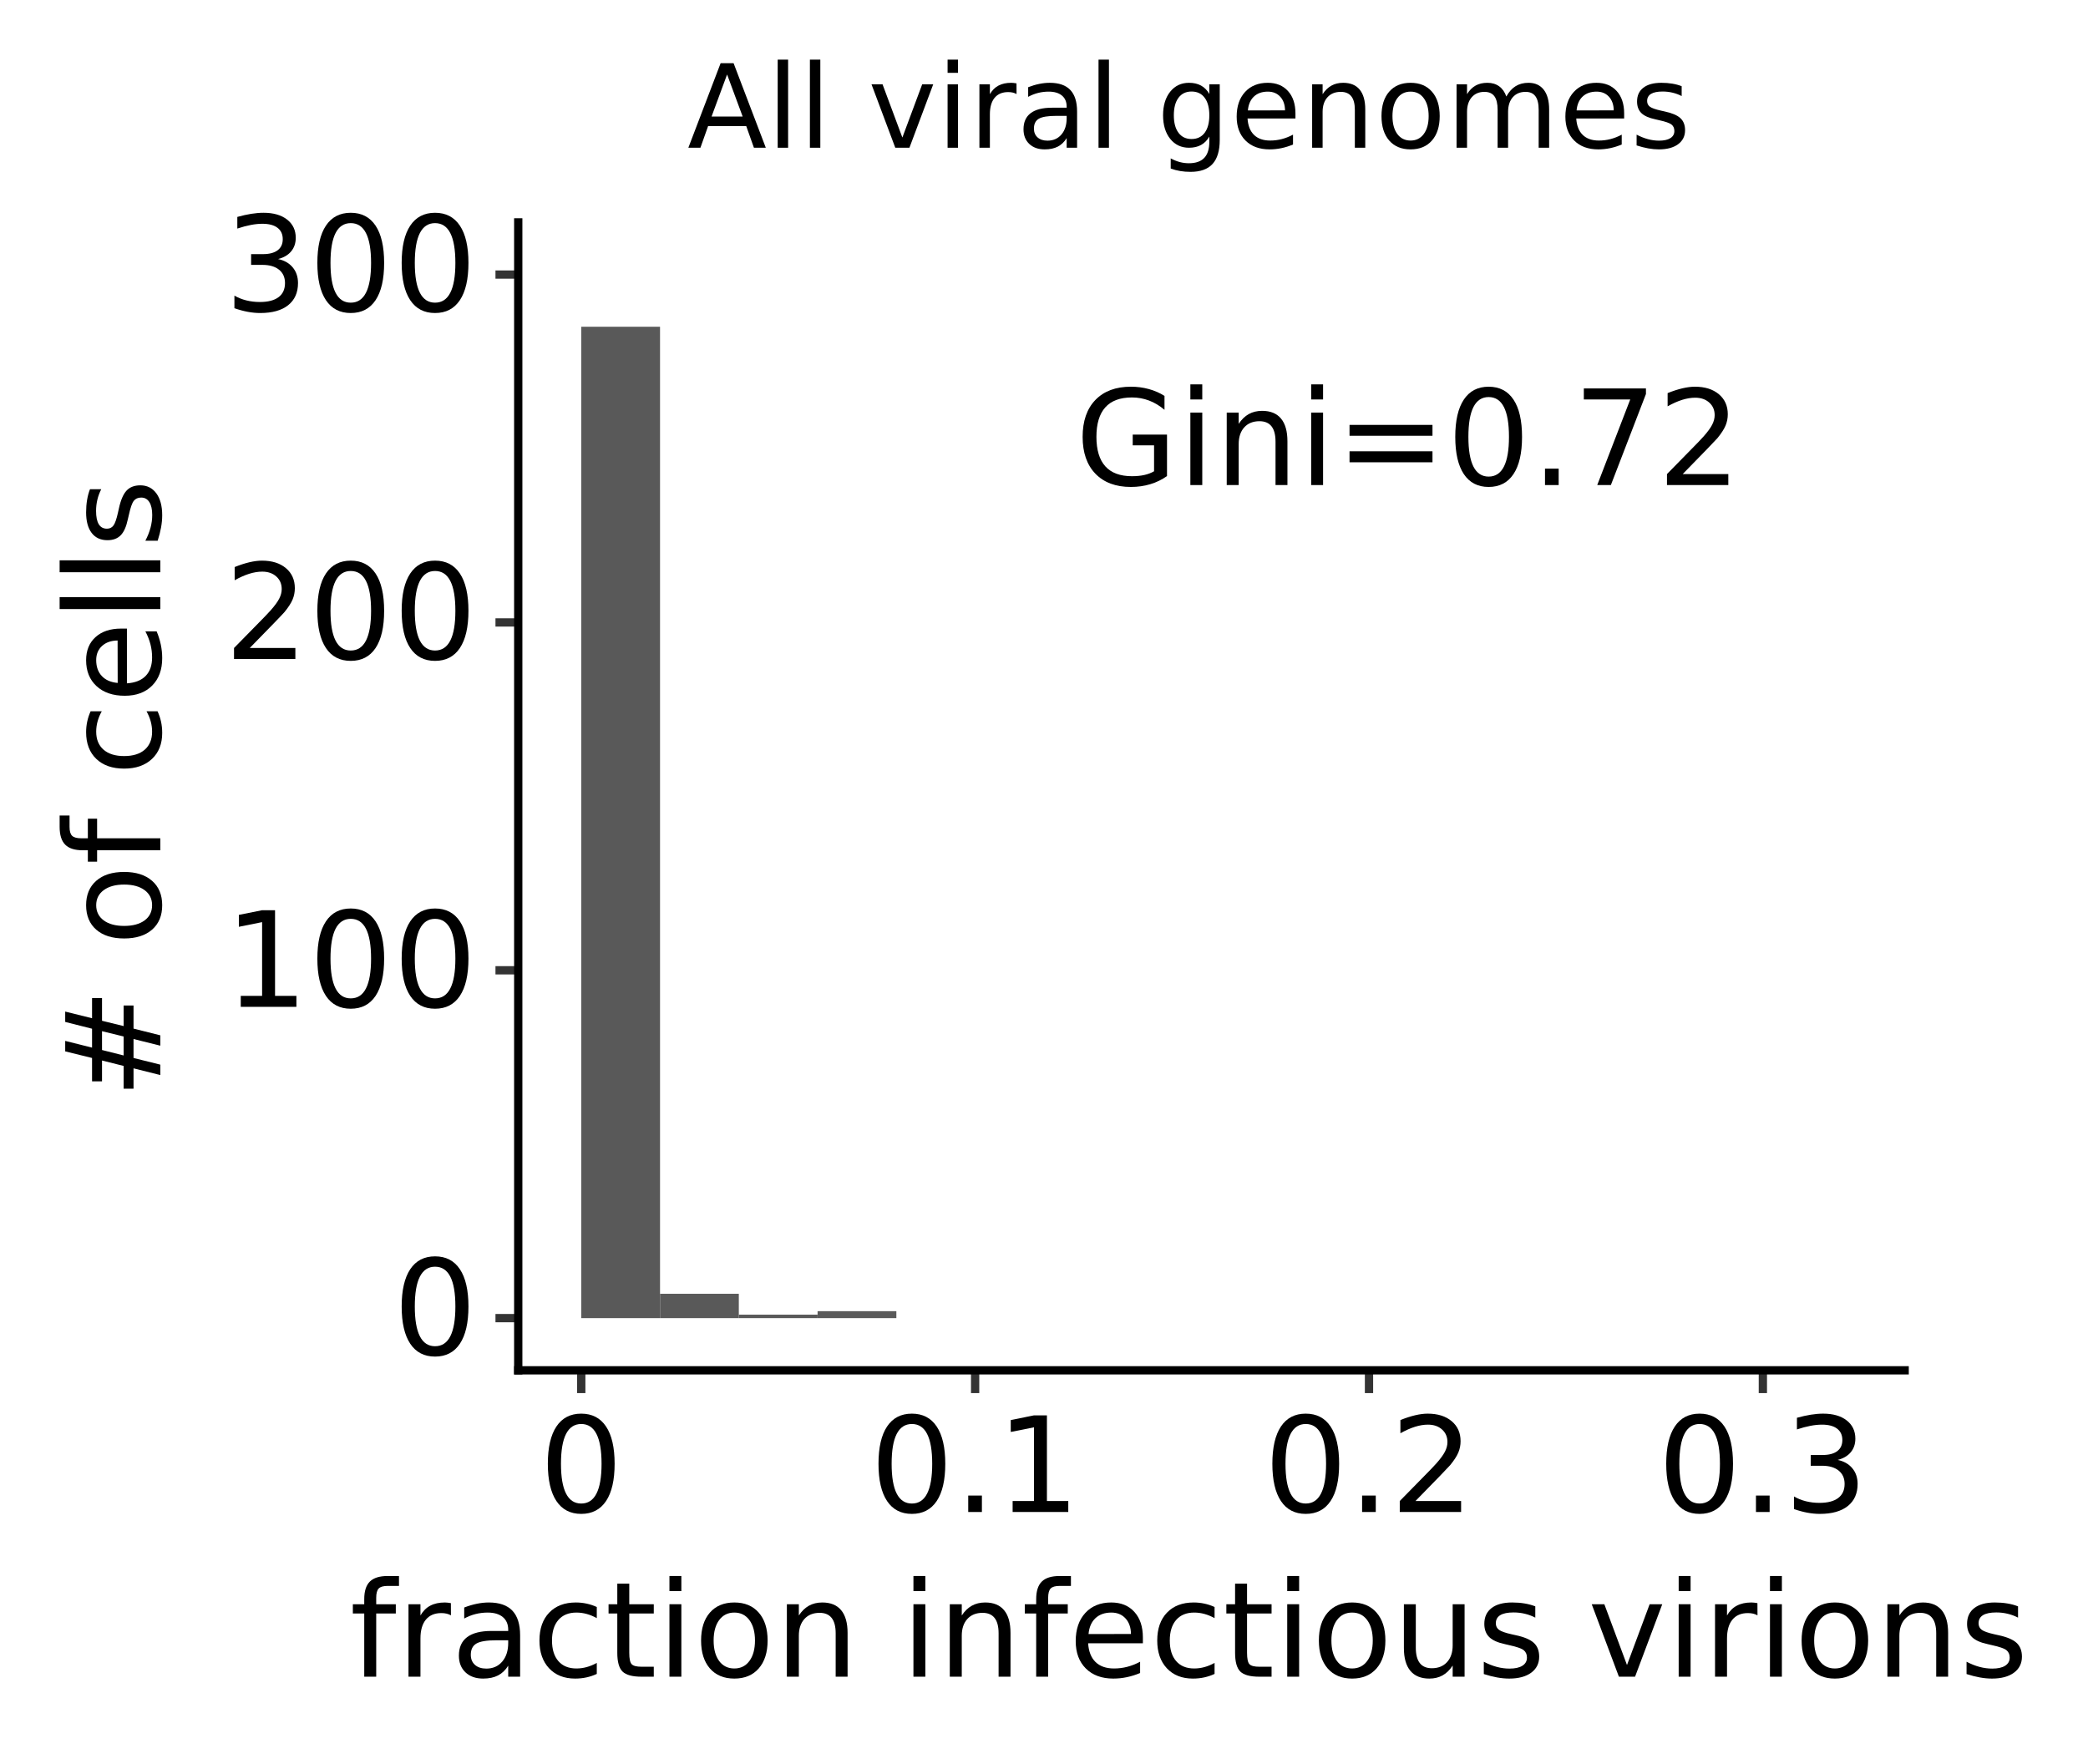
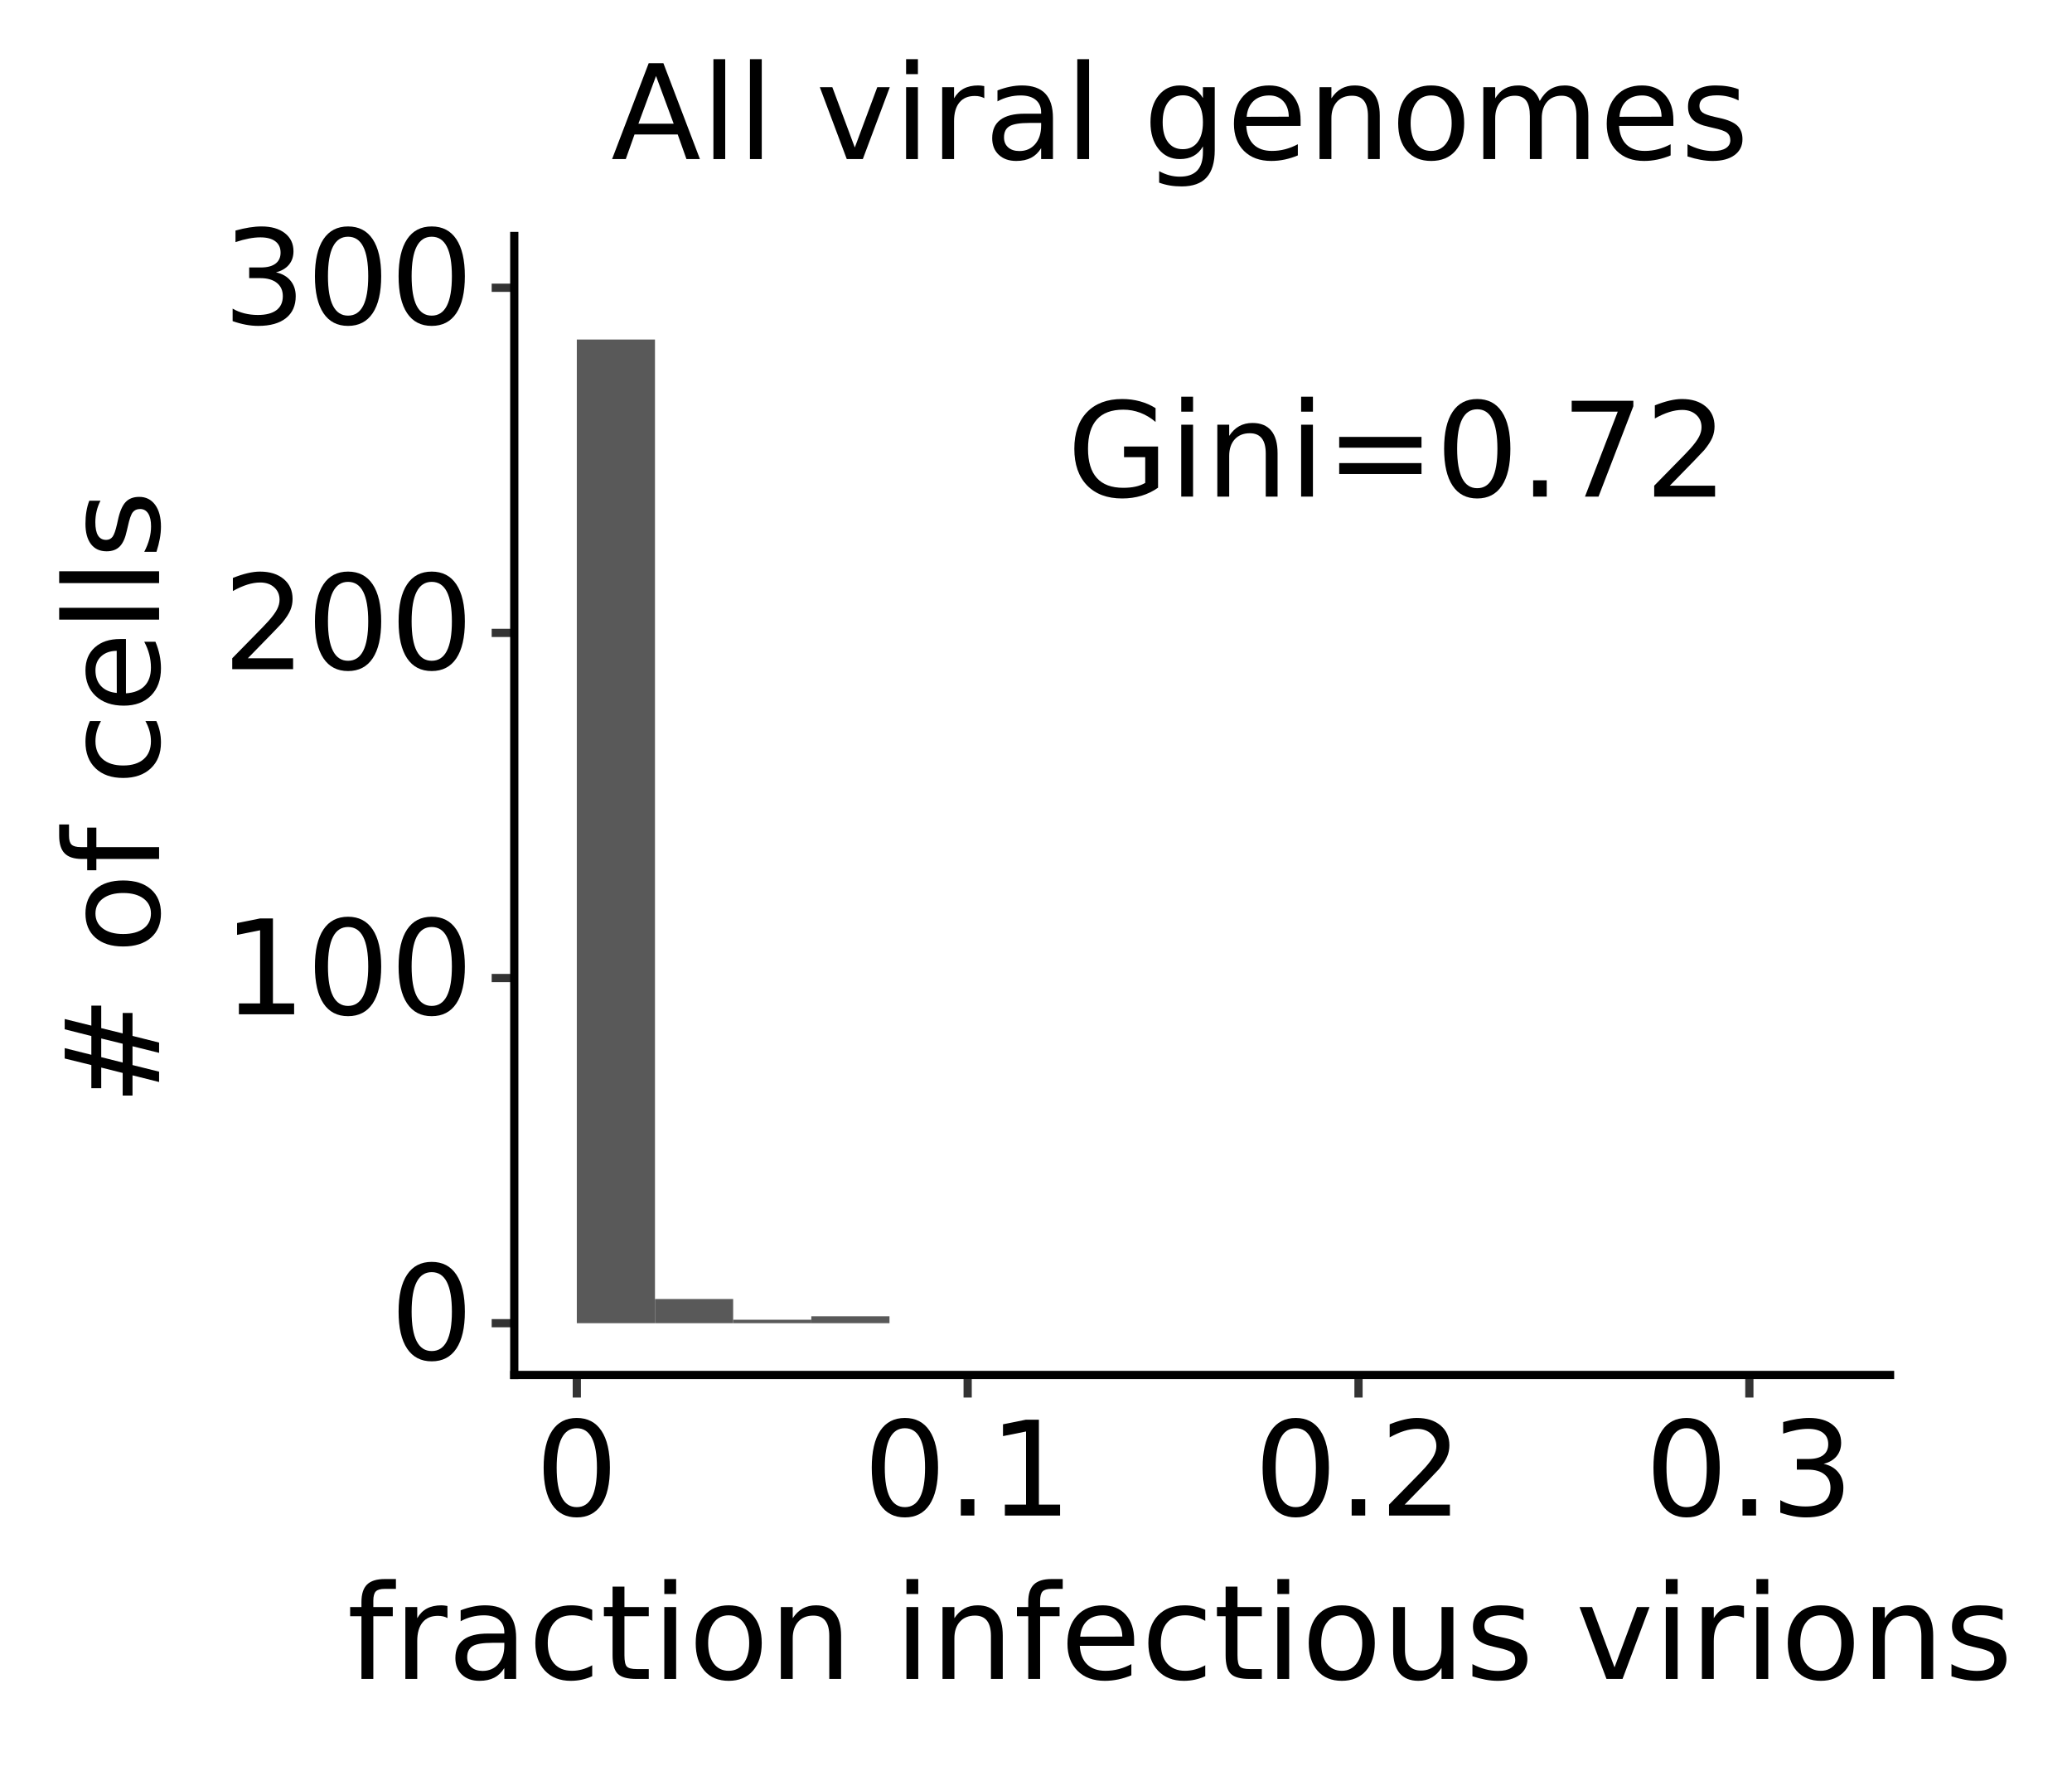
- <svg xmlns="http://www.w3.org/2000/svg" xmlns:xlink="http://www.w3.org/1999/xlink" width="252.113pt" height="212.971pt" viewBox="0 0 252.113 212.971" version="1.1">
+ <svg xmlns="http://www.w3.org/2000/svg" xmlns:xlink="http://www.w3.org/1999/xlink" width="252.113pt" height="214.836pt" viewBox="0 0 252.113 214.836" version="1.1">
  <defs>
    <style type="text/css">*{stroke-linejoin: round; stroke-linecap: butt}</style>
  </defs>
  <g id="figure_1">
    <g id="patch_1">
-       <path d="M 0 212.971  L 252.113 212.971  L 252.113 0  L 0 0  z " style="fill: #ffffff; stroke: #ffffff; stroke-linejoin: miter" />
+       <path d="M 0 214.836  L 252.113 214.836  L 252.113 0  L 0 0  z " style="fill: #ffffff; stroke: #ffffff; stroke-linejoin: miter" />
    </g>
    <g id="axes_1">
      <g id="patch_2">
-         <path d="M 62.575 165.451  L 229.975 165.451  L 229.975 26.851  L 62.575 26.851  z " style="fill: #ffffff" />
+         <path d="M 62.575 167.316  L 229.975 167.316  L 229.975 28.716  L 62.575 28.716  z " style="fill: #ffffff" />
      </g>
      <g id="matplotlib.axis_1">
        <g id="xtick_1">
          <g id="line2d_1">
-             <path d="M 70.184 165.451  " style="fill: none; stroke: #000000; stroke-width: 1.5" />
-             <defs>
-               <path id="m8b9c36b67c" d="M 0 0  L 0 2.75  " style="stroke: #333333" />
-             </defs>
-             <g>
-               <use xlink:href="#m8b9c36b67c" x="70.184" y="165.451" style="stroke: #333333" />
+             <path d="M 70.184 167.316  " style="fill: none; stroke: #000000; stroke-width: 1.5" />
+             <defs>
+               <path id="m869869d063" d="M 0 0  L 0 2.75  " style="stroke: #333333" />
+             </defs>
+             <g>
+               <use xlink:href="#m869869d063" x="70.184" y="167.316" style="stroke: #333333" />
            </g>
          </g>
          <g id="text_1">
-             <g transform="translate(65.09409 182.5587)scale(0.16 -0.16)">
+             <g transform="translate(65.09409 184.4231)scale(0.16 -0.16)">
              <defs>
                <path id="DejaVuSans-30" d="M 2034 4250  Q 1547 4250 1301 3770  Q 1056 3291 1056 2328  Q 1056 1369 1301 889  Q 1547 409 2034 409  Q 2525 409 2770 889  Q 3016 1369 3016 2328  Q 3016 3291 2770 3770  Q 2525 4250 2034 4250  z M 2034 4750  Q 2819 4750 3233 4129  Q 3647 3509 3647 2328  Q 3647 1150 3233 529  Q 2819 -91 2034 -91  Q 1250 -91 836 529  Q 422 1150 422 2328  Q 422 3509 836 4129  Q 1250 4750 2034 4750  z " transform="scale(0.015625)" />
              </defs>
              <use xlink:href="#DejaVuSans-30" />
            </g>
          </g>
        </g>
        <g id="xtick_2">
          <g id="line2d_2">
-             <path d="M 117.741 165.451  " style="fill: none; stroke: #000000; stroke-width: 1.5" />
-             <g>
-               <use xlink:href="#m8b9c36b67c" x="117.741" y="165.451" style="stroke: #333333" />
+             <path d="M 117.741 167.316  " style="fill: none; stroke: #000000; stroke-width: 1.5" />
+             <g>
+               <use xlink:href="#m869869d063" x="117.741" y="167.316" style="stroke: #333333" />
            </g>
          </g>
          <g id="text_2">
-             <g transform="translate(105.0184 182.5587)scale(0.16 -0.16)">
+             <g transform="translate(105.0184 184.4231)scale(0.16 -0.16)">
              <defs>
                <path id="DejaVuSans-2e" d="M 684 794  L 1344 794  L 1344 0  L 684 0  L 684 794  z " transform="scale(0.015625)" />
                <path id="DejaVuSans-31" d="M 794 531  L 1825 531  L 1825 4091  L 703 3866  L 703 4441  L 1819 4666  L 2450 4666  L 2450 531  L 3481 531  L 3481 0  L 794 0  L 794 531  z " transform="scale(0.015625)" />
              </defs>
              <use xlink:href="#DejaVuSans-30" />
              <use xlink:href="#DejaVuSans-2e" x="63.623" />
              <use xlink:href="#DejaVuSans-31" x="95.41" />
            </g>
          </g>
        </g>
        <g id="xtick_3">
          <g id="line2d_3">
-             <path d="M 165.298 165.451  " style="fill: none; stroke: #000000; stroke-width: 1.5" />
-             <g>
-               <use xlink:href="#m8b9c36b67c" x="165.298" y="165.451" style="stroke: #333333" />
+             <path d="M 165.298 167.316  " style="fill: none; stroke: #000000; stroke-width: 1.5" />
+             <g>
+               <use xlink:href="#m869869d063" x="165.298" y="167.316" style="stroke: #333333" />
            </g>
          </g>
          <g id="text_3">
-             <g transform="translate(152.5752 182.5587)scale(0.16 -0.16)">
+             <g transform="translate(152.5752 184.4231)scale(0.16 -0.16)">
              <defs>
                <path id="DejaVuSans-32" d="M 1228 531  L 3431 531  L 3431 0  L 469 0  L 469 531  Q 828 903 1448 1529  Q 2069 2156 2228 2338  Q 2531 2678 2651 2914  Q 2772 3150 2772 3378  Q 2772 3750 2511 3984  Q 2250 4219 1831 4219  Q 1534 4219 1204 4116  Q 875 4013 500 3803  L 500 4441  Q 881 4594 1212 4672  Q 1544 4750 1819 4750  Q 2544 4750 2975 4387  Q 3406 4025 3406 3419  Q 3406 3131 3298 2873  Q 3191 2616 2906 2266  Q 2828 2175 2409 1742  Q 1991 1309 1228 531  z " transform="scale(0.015625)" />
              </defs>
              <use xlink:href="#DejaVuSans-30" />
              <use xlink:href="#DejaVuSans-2e" x="63.623" />
              <use xlink:href="#DejaVuSans-32" x="95.41" />
            </g>
          </g>
        </g>
        <g id="xtick_4">
          <g id="line2d_4">
-             <path d="M 212.855 165.451  " style="fill: none; stroke: #000000; stroke-width: 1.5" />
-             <g>
-               <use xlink:href="#m8b9c36b67c" x="212.855" y="165.451" style="stroke: #333333" />
+             <path d="M 212.855 167.316  " style="fill: none; stroke: #000000; stroke-width: 1.5" />
+             <g>
+               <use xlink:href="#m869869d063" x="212.855" y="167.316" style="stroke: #333333" />
            </g>
          </g>
          <g id="text_4">
-             <g transform="translate(200.132 182.5587)scale(0.16 -0.16)">
+             <g transform="translate(200.132 184.4231)scale(0.16 -0.16)">
              <defs>
                <path id="DejaVuSans-33" d="M 2597 2516  Q 3050 2419 3304 2112  Q 3559 1806 3559 1356  Q 3559 666 3084 287  Q 2609 -91 1734 -91  Q 1441 -91 1130 -33  Q 819 25 488 141  L 488 750  Q 750 597 1062 519  Q 1375 441 1716 441  Q 2309 441 2620 675  Q 2931 909 2931 1356  Q 2931 1769 2642 2001  Q 2353 2234 1838 2234  L 1294 2234  L 1294 2753  L 1863 2753  Q 2328 2753 2575 2939  Q 2822 3125 2822 3475  Q 2822 3834 2567 4026  Q 2313 4219 1838 4219  Q 1578 4219 1281 4162  Q 984 4106 628 3988  L 628 4550  Q 988 4650 1302 4700  Q 1616 4750 1894 4750  Q 2613 4750 3031 4423  Q 3450 4097 3450 3541  Q 3450 3153 3228 2886  Q 3006 2619 2597 2516  z " transform="scale(0.015625)" />
              </defs>
              <use xlink:href="#DejaVuSans-30" />
              <use xlink:href="#DejaVuSans-2e" x="63.623" />
              <use xlink:href="#DejaVuSans-33" x="95.41" />
            </g>
          </g>
        </g>
        <g id="xtick_5" />
        <g id="xtick_6" />
        <g id="xtick_7" />
        <g id="text_5">
-           <g transform="translate(42.2375 202.4437)scale(0.16 -0.16)">
+           <g transform="translate(42.2375 204.3081)scale(0.16 -0.16)">
            <defs>
              <path id="DejaVuSans-66" d="M 2375 4863  L 2375 4384  L 1825 4384  Q 1516 4384 1395 4259  Q 1275 4134 1275 3809  L 1275 3500  L 2222 3500  L 2222 3053  L 1275 3053  L 1275 0  L 697 0  L 697 3053  L 147 3053  L 147 3500  L 697 3500  L 697 3744  Q 697 4328 969 4595  Q 1241 4863 1831 4863  L 2375 4863  z " transform="scale(0.015625)" />
              <path id="DejaVuSans-72" d="M 2631 2963  Q 2534 3019 2420 3045  Q 2306 3072 2169 3072  Q 1681 3072 1420 2755  Q 1159 2438 1159 1844  L 1159 0  L 581 0  L 581 3500  L 1159 3500  L 1159 2956  Q 1341 3275 1631 3429  Q 1922 3584 2338 3584  Q 2397 3584 2469 3576  Q 2541 3569 2628 3553  L 2631 2963  z " transform="scale(0.015625)" />
              <path id="DejaVuSans-61" d="M 2194 1759  Q 1497 1759 1228 1600  Q 959 1441 959 1056  Q 959 750 1161 570  Q 1363 391 1709 391  Q 2188 391 2477 730  Q 2766 1069 2766 1631  L 2766 1759  L 2194 1759  z M 3341 1997  L 3341 0  L 2766 0  L 2766 531  Q 2569 213 2275 61  Q 1981 -91 1556 -91  Q 1019 -91 701 211  Q 384 513 384 1019  Q 384 1609 779 1909  Q 1175 2209 1959 2209  L 2766 2209  L 2766 2266  Q 2766 2663 2505 2880  Q 2244 3097 1772 3097  Q 1472 3097 1187 3025  Q 903 2953 641 2809  L 641 3341  Q 956 3463 1253 3523  Q 1550 3584 1831 3584  Q 2591 3584 2966 3190  Q 3341 2797 3341 1997  z " transform="scale(0.015625)" />
              <path id="DejaVuSans-63" d="M 3122 3366  L 3122 2828  Q 2878 2963 2633 3030  Q 2388 3097 2138 3097  Q 1578 3097 1268 2742  Q 959 2388 959 1747  Q 959 1106 1268 751  Q 1578 397 2138 397  Q 2388 397 2633 464  Q 2878 531 3122 666  L 3122 134  Q 2881 22 2623 -34  Q 2366 -91 2075 -91  Q 1284 -91 818 406  Q 353 903 353 1747  Q 353 2603 823 3093  Q 1294 3584 2113 3584  Q 2378 3584 2631 3529  Q 2884 3475 3122 3366  z " transform="scale(0.015625)" />
              <path id="DejaVuSans-74" d="M 1172 4494  L 1172 3500  L 2356 3500  L 2356 3053  L 1172 3053  L 1172 1153  Q 1172 725 1289 603  Q 1406 481 1766 481  L 2356 481  L 2356 0  L 1766 0  Q 1100 0 847 248  Q 594 497 594 1153  L 594 3053  L 172 3053  L 172 3500  L 594 3500  L 594 4494  L 1172 4494  z " transform="scale(0.015625)" />
              <path id="DejaVuSans-69" d="M 603 3500  L 1178 3500  L 1178 0  L 603 0  L 603 3500  z M 603 4863  L 1178 4863  L 1178 4134  L 603 4134  L 603 4863  z " transform="scale(0.015625)" />
              <path id="DejaVuSans-6f" d="M 1959 3097  Q 1497 3097 1228 2736  Q 959 2375 959 1747  Q 959 1119 1226 758  Q 1494 397 1959 397  Q 2419 397 2687 759  Q 2956 1122 2956 1747  Q 2956 2369 2687 2733  Q 2419 3097 1959 3097  z M 1959 3584  Q 2709 3584 3137 3096  Q 3566 2609 3566 1747  Q 3566 888 3137 398  Q 2709 -91 1959 -91  Q 1206 -91 779 398  Q 353 888 353 1747  Q 353 2609 779 3096  Q 1206 3584 1959 3584  z " transform="scale(0.015625)" />
              <path id="DejaVuSans-6e" d="M 3513 2113  L 3513 0  L 2938 0  L 2938 2094  Q 2938 2591 2744 2837  Q 2550 3084 2163 3084  Q 1697 3084 1428 2787  Q 1159 2491 1159 1978  L 1159 0  L 581 0  L 581 3500  L 1159 3500  L 1159 2956  Q 1366 3272 1645 3428  Q 1925 3584 2291 3584  Q 2894 3584 3203 3211  Q 3513 2838 3513 2113  z " transform="scale(0.015625)" />
              <path id="DejaVuSans-20" transform="scale(0.015625)" />
              <path id="DejaVuSans-65" d="M 3597 1894  L 3597 1613  L 953 1613  Q 991 1019 1311 708  Q 1631 397 2203 397  Q 2534 397 2845 478  Q 3156 559 3463 722  L 3463 178  Q 3153 47 2828 -22  Q 2503 -91 2169 -91  Q 1331 -91 842 396  Q 353 884 353 1716  Q 353 2575 817 3079  Q 1281 3584 2069 3584  Q 2775 3584 3186 3129  Q 3597 2675 3597 1894  z M 3022 2063  Q 3016 2534 2758 2815  Q 2500 3097 2075 3097  Q 1594 3097 1305 2825  Q 1016 2553 972 2059  L 3022 2063  z " transform="scale(0.015625)" />
              <path id="DejaVuSans-75" d="M 544 1381  L 544 3500  L 1119 3500  L 1119 1403  Q 1119 906 1312 657  Q 1506 409 1894 409  Q 2359 409 2629 706  Q 2900 1003 2900 1516  L 2900 3500  L 3475 3500  L 3475 0  L 2900 0  L 2900 538  Q 2691 219 2414 64  Q 2138 -91 1772 -91  Q 1169 -91 856 284  Q 544 659 544 1381  z M 1991 3584  L 1991 3584  z " transform="scale(0.015625)" />
              <path id="DejaVuSans-73" d="M 2834 3397  L 2834 2853  Q 2591 2978 2328 3040  Q 2066 3103 1784 3103  Q 1356 3103 1142 2972  Q 928 2841 928 2578  Q 928 2378 1081 2264  Q 1234 2150 1697 2047  L 1894 2003  Q 2506 1872 2764 1633  Q 3022 1394 3022 966  Q 3022 478 2636 193  Q 2250 -91 1575 -91  Q 1294 -91 989 -36  Q 684 19 347 128  L 347 722  Q 666 556 975 473  Q 1284 391 1588 391  Q 1994 391 2212 530  Q 2431 669 2431 922  Q 2431 1156 2273 1281  Q 2116 1406 1581 1522  L 1381 1569  Q 847 1681 609 1914  Q 372 2147 372 2553  Q 372 3047 722 3315  Q 1072 3584 1716 3584  Q 2034 3584 2315 3537  Q 2597 3491 2834 3397  z " transform="scale(0.015625)" />
              <path id="DejaVuSans-76" d="M 191 3500  L 800 3500  L 1894 563  L 2988 3500  L 3597 3500  L 2284 0  L 1503 0  L 191 3500  z " transform="scale(0.015625)" />
            </defs>
            <use xlink:href="#DejaVuSans-66" />
            <use xlink:href="#DejaVuSans-72" x="35.205" />
            <use xlink:href="#DejaVuSans-61" x="76.318" />
            <use xlink:href="#DejaVuSans-63" x="137.598" />
            <use xlink:href="#DejaVuSans-74" x="192.578" />
            <use xlink:href="#DejaVuSans-69" x="231.787" />
            <use xlink:href="#DejaVuSans-6f" x="259.57" />
            <use xlink:href="#DejaVuSans-6e" x="320.752" />
            <use xlink:href="#DejaVuSans-20" x="384.131" />
            <use xlink:href="#DejaVuSans-69" x="415.918" />
            <use xlink:href="#DejaVuSans-6e" x="443.701" />
            <use xlink:href="#DejaVuSans-66" x="507.08" />
            <use xlink:href="#DejaVuSans-65" x="542.285" />
            <use xlink:href="#DejaVuSans-63" x="603.809" />
            <use xlink:href="#DejaVuSans-74" x="658.789" />
            <use xlink:href="#DejaVuSans-69" x="697.998" />
            <use xlink:href="#DejaVuSans-6f" x="725.781" />
            <use xlink:href="#DejaVuSans-75" x="786.963" />
            <use xlink:href="#DejaVuSans-73" x="850.342" />
            <use xlink:href="#DejaVuSans-20" x="902.441" />
            <use xlink:href="#DejaVuSans-76" x="934.229" />
            <use xlink:href="#DejaVuSans-69" x="993.408" />
            <use xlink:href="#DejaVuSans-72" x="1021.191" />
            <use xlink:href="#DejaVuSans-69" x="1062.305" />
            <use xlink:href="#DejaVuSans-6f" x="1090.088" />
            <use xlink:href="#DejaVuSans-6e" x="1151.27" />
            <use xlink:href="#DejaVuSans-73" x="1214.648" />
          </g>
        </g>
      </g>
      <g id="matplotlib.axis_2">
        <g id="ytick_1">
          <g id="line2d_5">
-             <path d="M 62.575 159.151  " style="fill: none; stroke: #000000; stroke-width: 1.5" />
-             <defs>
-               <path id="mdc0a50fc82" d="M 0 0  L -2.75 0  " style="stroke: #333333" />
-             </defs>
-             <g>
-               <use xlink:href="#mdc0a50fc82" x="62.575" y="159.151" style="stroke: #333333" />
+             <path d="M 62.575 161.016  " style="fill: none; stroke: #000000; stroke-width: 1.5" />
+             <defs>
+               <path id="m5722730b57" d="M 0 0  L -2.75 0  " style="stroke: #333333" />
+             </defs>
+             <g>
+               <use xlink:href="#m5722730b57" x="62.575" y="161.016" style="stroke: #333333" />
            </g>
          </g>
          <g id="text_6">
-             <g transform="translate(47.445 163.5662)scale(0.16 -0.16)">
+             <g transform="translate(47.445 165.4306)scale(0.16 -0.16)">
              <use xlink:href="#DejaVuSans-30" />
            </g>
          </g>
        </g>
        <g id="ytick_2">
          <g id="line2d_6">
-             <path d="M 62.575 117.151  " style="fill: none; stroke: #000000; stroke-width: 1.5" />
-             <g>
-               <use xlink:href="#mdc0a50fc82" x="62.575" y="117.151" style="stroke: #333333" />
+             <path d="M 62.575 119.016  " style="fill: none; stroke: #000000; stroke-width: 1.5" />
+             <g>
+               <use xlink:href="#m5722730b57" x="62.575" y="119.016" style="stroke: #333333" />
            </g>
          </g>
          <g id="text_7">
-             <g transform="translate(27.085 121.5662)scale(0.16 -0.16)">
+             <g transform="translate(27.085 123.4306)scale(0.16 -0.16)">
              <use xlink:href="#DejaVuSans-31" />
              <use xlink:href="#DejaVuSans-30" x="63.623" />
              <use xlink:href="#DejaVuSans-30" x="127.246" />
            </g>
          </g>
        </g>
        <g id="ytick_3">
          <g id="line2d_7">
-             <path d="M 62.575 75.151  " style="fill: none; stroke: #000000; stroke-width: 1.5" />
-             <g>
-               <use xlink:href="#mdc0a50fc82" x="62.575" y="75.151" style="stroke: #333333" />
+             <path d="M 62.575 77.016  " style="fill: none; stroke: #000000; stroke-width: 1.5" />
+             <g>
+               <use xlink:href="#m5722730b57" x="62.575" y="77.016" style="stroke: #333333" />
            </g>
          </g>
          <g id="text_8">
-             <g transform="translate(27.085 79.56615)scale(0.16 -0.16)">
+             <g transform="translate(27.085 81.4306)scale(0.16 -0.16)">
              <use xlink:href="#DejaVuSans-32" />
              <use xlink:href="#DejaVuSans-30" x="63.623" />
              <use xlink:href="#DejaVuSans-30" x="127.246" />
            </g>
          </g>
        </g>
        <g id="ytick_4">
          <g id="line2d_8">
-             <path d="M 62.575 33.151  " style="fill: none; stroke: #000000; stroke-width: 1.5" />
-             <g>
-               <use xlink:href="#mdc0a50fc82" x="62.575" y="33.151" style="stroke: #333333" />
+             <path d="M 62.575 35.016  " style="fill: none; stroke: #000000; stroke-width: 1.5" />
+             <g>
+               <use xlink:href="#m5722730b57" x="62.575" y="35.016" style="stroke: #333333" />
            </g>
          </g>
          <g id="text_9">
-             <g transform="translate(27.085 37.56615)scale(0.16 -0.16)">
+             <g transform="translate(27.085 39.4306)scale(0.16 -0.16)">
              <use xlink:href="#DejaVuSans-33" />
              <use xlink:href="#DejaVuSans-30" x="63.623" />
              <use xlink:href="#DejaVuSans-30" x="127.246" />
            </g>
          </g>
        </g>
        <g id="ytick_5" />
        <g id="ytick_6" />
        <g id="ytick_7" />
        <g id="text_10">
-           <g transform="translate(19.3575 132.6849)rotate(-90)scale(0.16 -0.16)">
+           <g transform="translate(19.3575 134.5494)rotate(-90)scale(0.16 -0.16)">
            <defs>
              <path id="DejaVuSans-23" d="M 3272 2816  L 2363 2816  L 2100 1772  L 3016 1772  L 3272 2816  z M 2803 4594  L 2478 3297  L 3391 3297  L 3719 4594  L 4219 4594  L 3897 3297  L 4872 3297  L 4872 2816  L 3775 2816  L 3519 1772  L 4513 1772  L 4513 1294  L 3397 1294  L 3072 0  L 2572 0  L 2894 1294  L 1978 1294  L 1656 0  L 1153 0  L 1478 1294  L 494 1294  L 494 1772  L 1594 1772  L 1856 2816  L 850 2816  L 850 3297  L 1978 3297  L 2297 4594  L 2803 4594  z " transform="scale(0.015625)" />
              <path id="DejaVuSans-6c" d="M 603 4863  L 1178 4863  L 1178 0  L 603 0  L 603 4863  z " transform="scale(0.015625)" />
            </defs>
            <use xlink:href="#DejaVuSans-23" />
            <use xlink:href="#DejaVuSans-20" x="83.789" />
            <use xlink:href="#DejaVuSans-6f" x="115.576" />
            <use xlink:href="#DejaVuSans-66" x="176.758" />
            <use xlink:href="#DejaVuSans-20" x="211.963" />
            <use xlink:href="#DejaVuSans-63" x="243.75" />
            <use xlink:href="#DejaVuSans-65" x="298.73" />
            <use xlink:href="#DejaVuSans-6c" x="360.254" />
            <use xlink:href="#DejaVuSans-6c" x="388.037" />
            <use xlink:href="#DejaVuSans-73" x="415.82" />
          </g>
        </g>
      </g>
      <g id="PolyCollection_1">
-         <path d="M 70.184 159.151  L 70.184 39.451  L 79.695 39.451  L 79.695 159.151  z " clip-path="url(#p51e1e30cb3)" style="fill: #595959" />
-         <path d="M 79.695 159.151  L 79.695 156.211  L 89.207 156.211  L 89.207 159.151  z " clip-path="url(#p51e1e30cb3)" style="fill: #595959" />
-         <path d="M 89.207 159.151  L 89.207 158.731  L 98.718 158.731  L 98.718 159.151  z " clip-path="url(#p51e1e30cb3)" style="fill: #595959" />
-         <path d="M 98.718 159.151  L 98.718 158.311  L 108.23 158.311  L 108.23 159.151  z " clip-path="url(#p51e1e30cb3)" style="fill: #595959" />
-         <path d="M 108.23 159.151  L 108.23 159.151  L 117.741 159.151  L 117.741 159.151  z " clip-path="url(#p51e1e30cb3)" style="fill: #595959" />
-         <path d="M 117.741 159.151  L 117.741 159.151  L 127.252 159.151  L 127.252 159.151  z " clip-path="url(#p51e1e30cb3)" style="fill: #595959" />
-         <path d="M 127.252 159.151  L 127.252 159.151  L 136.764 159.151  L 136.764 159.151  z " clip-path="url(#p51e1e30cb3)" style="fill: #595959" />
-         <path d="M 136.764 159.151  L 136.764 159.151  L 146.275 159.151  L 146.275 159.151  z " clip-path="url(#p51e1e30cb3)" style="fill: #595959" />
-         <path d="M 146.275 159.151  L 146.275 159.151  L 155.786 159.151  L 155.786 159.151  z " clip-path="url(#p51e1e30cb3)" style="fill: #595959" />
-         <path d="M 155.786 159.151  L 155.786 159.151  L 165.298 159.151  L 165.298 159.151  z " clip-path="url(#p51e1e30cb3)" style="fill: #595959" />
-         <path d="M 165.298 159.151  L 165.298 159.151  L 174.809 159.151  L 174.809 159.151  z " clip-path="url(#p51e1e30cb3)" style="fill: #595959" />
-         <path d="M 174.809 159.151  L 174.809 159.151  L 184.32 159.151  L 184.32 159.151  z " clip-path="url(#p51e1e30cb3)" style="fill: #595959" />
-         <path d="M 184.32 159.151  L 184.32 159.151  L 193.832 159.151  L 193.832 159.151  z " clip-path="url(#p51e1e30cb3)" style="fill: #595959" />
-         <path d="M 193.832 159.151  L 193.832 159.151  L 203.343 159.151  L 203.343 159.151  z " clip-path="url(#p51e1e30cb3)" style="fill: #595959" />
-         <path d="M 203.343 159.151  L 203.343 159.151  L 212.855 159.151  L 212.855 159.151  z " clip-path="url(#p51e1e30cb3)" style="fill: #595959" />
-         <path d="M 212.855 159.151  L 212.855 159.151  L 222.366 159.151  L 222.366 159.151  z " clip-path="url(#p51e1e30cb3)" style="fill: #595959" />
+         <path d="M 70.184 161.016  L 70.184 41.316  L 79.695 41.316  L 79.695 161.016  z " clip-path="url(#p36ba8db614)" style="fill: #595959" />
+         <path d="M 79.695 161.016  L 79.695 158.076  L 89.207 158.076  L 89.207 161.016  z " clip-path="url(#p36ba8db614)" style="fill: #595959" />
+         <path d="M 89.207 161.016  L 89.207 160.596  L 98.718 160.596  L 98.718 161.016  z " clip-path="url(#p36ba8db614)" style="fill: #595959" />
+         <path d="M 98.718 161.016  L 98.718 160.176  L 108.23 160.176  L 108.23 161.016  z " clip-path="url(#p36ba8db614)" style="fill: #595959" />
+         <path d="M 108.23 161.016  L 108.23 161.016  L 117.741 161.016  L 117.741 161.016  z " clip-path="url(#p36ba8db614)" style="fill: #595959" />
+         <path d="M 117.741 161.016  L 117.741 161.016  L 127.252 161.016  L 127.252 161.016  z " clip-path="url(#p36ba8db614)" style="fill: #595959" />
+         <path d="M 127.252 161.016  L 127.252 161.016  L 136.764 161.016  L 136.764 161.016  z " clip-path="url(#p36ba8db614)" style="fill: #595959" />
+         <path d="M 136.764 161.016  L 136.764 161.016  L 146.275 161.016  L 146.275 161.016  z " clip-path="url(#p36ba8db614)" style="fill: #595959" />
+         <path d="M 146.275 161.016  L 146.275 161.016  L 155.786 161.016  L 155.786 161.016  z " clip-path="url(#p36ba8db614)" style="fill: #595959" />
+         <path d="M 155.786 161.016  L 155.786 161.016  L 165.298 161.016  L 165.298 161.016  z " clip-path="url(#p36ba8db614)" style="fill: #595959" />
+         <path d="M 165.298 161.016  L 165.298 161.016  L 174.809 161.016  L 174.809 161.016  z " clip-path="url(#p36ba8db614)" style="fill: #595959" />
+         <path d="M 174.809 161.016  L 174.809 161.016  L 184.32 161.016  L 184.32 161.016  z " clip-path="url(#p36ba8db614)" style="fill: #595959" />
+         <path d="M 184.32 161.016  L 184.32 161.016  L 193.832 161.016  L 193.832 161.016  z " clip-path="url(#p36ba8db614)" style="fill: #595959" />
+         <path d="M 193.832 161.016  L 193.832 161.016  L 203.343 161.016  L 203.343 161.016  z " clip-path="url(#p36ba8db614)" style="fill: #595959" />
+         <path d="M 203.343 161.016  L 203.343 161.016  L 212.855 161.016  L 212.855 161.016  z " clip-path="url(#p36ba8db614)" style="fill: #595959" />
+         <path d="M 212.855 161.016  L 212.855 161.016  L 222.366 161.016  L 222.366 161.016  z " clip-path="url(#p36ba8db614)" style="fill: #595959" />
      </g>
      <g id="text_11">
-         <g clip-path="url(#p51e1e30cb3)">
-           <g transform="translate(129.8234 58.56615)scale(0.16 -0.16)">
+         <g clip-path="url(#p36ba8db614)">
+           <g transform="translate(129.8234 60.4306)scale(0.16 -0.16)">
            <defs>
              <path id="DejaVuSans-47" d="M 3809 666  L 3809 1919  L 2778 1919  L 2778 2438  L 4434 2438  L 4434 434  Q 4069 175 3628 42  Q 3188 -91 2688 -91  Q 1594 -91 976 548  Q 359 1188 359 2328  Q 359 3472 976 4111  Q 1594 4750 2688 4750  Q 3144 4750 3555 4637  Q 3966 4525 4313 4306  L 4313 3634  Q 3963 3931 3569 4081  Q 3175 4231 2741 4231  Q 1884 4231 1454 3753  Q 1025 3275 1025 2328  Q 1025 1384 1454 906  Q 1884 428 2741 428  Q 3075 428 3337 486  Q 3600 544 3809 666  z " transform="scale(0.015625)" />
              <path id="DejaVuSans-3d" d="M 678 2906  L 4684 2906  L 4684 2381  L 678 2381  L 678 2906  z M 678 1631  L 4684 1631  L 4684 1100  L 678 1100  L 678 1631  z " transform="scale(0.015625)" />
              <path id="DejaVuSans-37" d="M 525 4666  L 3525 4666  L 3525 4397  L 1831 0  L 1172 0  L 2766 4134  L 525 4134  L 525 4666  z " transform="scale(0.015625)" />
            </defs>
            <use xlink:href="#DejaVuSans-47" />
            <use xlink:href="#DejaVuSans-69" x="77.49" />
            <use xlink:href="#DejaVuSans-6e" x="105.273" />
            <use xlink:href="#DejaVuSans-69" x="168.652" />
            <use xlink:href="#DejaVuSans-3d" x="196.436" />
            <use xlink:href="#DejaVuSans-30" x="280.225" />
            <use xlink:href="#DejaVuSans-2e" x="343.848" />
            <use xlink:href="#DejaVuSans-37" x="375.635" />
            <use xlink:href="#DejaVuSans-32" x="439.258" />
          </g>
        </g>
      </g>
      <g id="patch_3">
-         <path d="M 62.575 165.451  L 62.575 26.851  " style="fill: none; stroke: #000000; stroke-linejoin: miter; stroke-linecap: square" />
+         <path d="M 62.575 167.316  L 62.575 28.716  " style="fill: none; stroke: #000000; stroke-linejoin: miter; stroke-linecap: square" />
      </g>
      <g id="patch_4">
-         <path d="M 62.575 165.451  L 229.975 165.451  " style="fill: none; stroke: #000000; stroke-linejoin: miter; stroke-linecap: square" />
+         <path d="M 62.575 167.316  L 229.975 167.316  " style="fill: none; stroke: #000000; stroke-linejoin: miter; stroke-linecap: square" />
      </g>
    </g>
    <g id="text_12">
-       <g transform="translate(83.00531 17.83781)scale(0.14 -0.14)">
+       <g transform="translate(74.3525 19.3575)scale(0.16 -0.16)">
        <defs>
          <path id="DejaVuSans-41" d="M 2188 4044  L 1331 1722  L 3047 1722  L 2188 4044  z M 1831 4666  L 2547 4666  L 4325 0  L 3669 0  L 3244 1197  L 1141 1197  L 716 0  L 50 0  L 1831 4666  z " transform="scale(0.015625)" />
          <path id="DejaVuSans-67" d="M 2906 1791  Q 2906 2416 2648 2759  Q 2391 3103 1925 3103  Q 1463 3103 1205 2759  Q 947 2416 947 1791  Q 947 1169 1205 825  Q 1463 481 1925 481  Q 2391 481 2648 825  Q 2906 1169 2906 1791  z M 3481 434  Q 3481 -459 3084 -895  Q 2688 -1331 1869 -1331  Q 1566 -1331 1297 -1286  Q 1028 -1241 775 -1147  L 775 -588  Q 1028 -725 1275 -790  Q 1522 -856 1778 -856  Q 2344 -856 2625 -561  Q 2906 -266 2906 331  L 2906 616  Q 2728 306 2450 153  Q 2172 0 1784 0  Q 1141 0 747 490  Q 353 981 353 1791  Q 353 2603 747 3093  Q 1141 3584 1784 3584  Q 2172 3584 2450 3431  Q 2728 3278 2906 2969  L 2906 3500  L 3481 3500  L 3481 434  z " transform="scale(0.015625)" />
          <path id="DejaVuSans-6d" d="M 3328 2828  Q 3544 3216 3844 3400  Q 4144 3584 4550 3584  Q 5097 3584 5394 3201  Q 5691 2819 5691 2113  L 5691 0  L 5113 0  L 5113 2094  Q 5113 2597 4934 2840  Q 4756 3084 4391 3084  Q 3944 3084 3684 2787  Q 3425 2491 3425 1978  L 3425 0  L 2847 0  L 2847 2094  Q 2847 2600 2669 2842  Q 2491 3084 2119 3084  Q 1678 3084 1418 2786  Q 1159 2488 1159 1978  L 1159 0  L 581 0  L 581 3500  L 1159 3500  L 1159 2956  Q 1356 3278 1631 3431  Q 1906 3584 2284 3584  Q 2666 3584 2933 3390  Q 3200 3197 3328 2828  z " transform="scale(0.015625)" />
        </defs>
        <use xlink:href="#DejaVuSans-41" />
        <use xlink:href="#DejaVuSans-6c" x="68.408" />
        <use xlink:href="#DejaVuSans-6c" x="96.191" />
        <use xlink:href="#DejaVuSans-20" x="123.975" />
        <use xlink:href="#DejaVuSans-76" x="155.762" />
        <use xlink:href="#DejaVuSans-69" x="214.941" />
        <use xlink:href="#DejaVuSans-72" x="242.725" />
        <use xlink:href="#DejaVuSans-61" x="283.838" />
        <use xlink:href="#DejaVuSans-6c" x="345.117" />
        <use xlink:href="#DejaVuSans-20" x="372.9" />
        <use xlink:href="#DejaVuSans-67" x="404.688" />
        <use xlink:href="#DejaVuSans-65" x="468.164" />
        <use xlink:href="#DejaVuSans-6e" x="529.688" />
        <use xlink:href="#DejaVuSans-6f" x="593.066" />
        <use xlink:href="#DejaVuSans-6d" x="654.248" />
        <use xlink:href="#DejaVuSans-65" x="751.66" />
        <use xlink:href="#DejaVuSans-73" x="813.184" />
      </g>
    </g>
  </g>
  <defs>
-     <clipPath id="p51e1e30cb3">
-       <rect x="62.575" y="26.851" width="167.4" height="138.6" />
+     <clipPath id="p36ba8db614">
+       <rect x="62.575" y="28.716" width="167.4" height="138.6" />
    </clipPath>
  </defs>
</svg>
